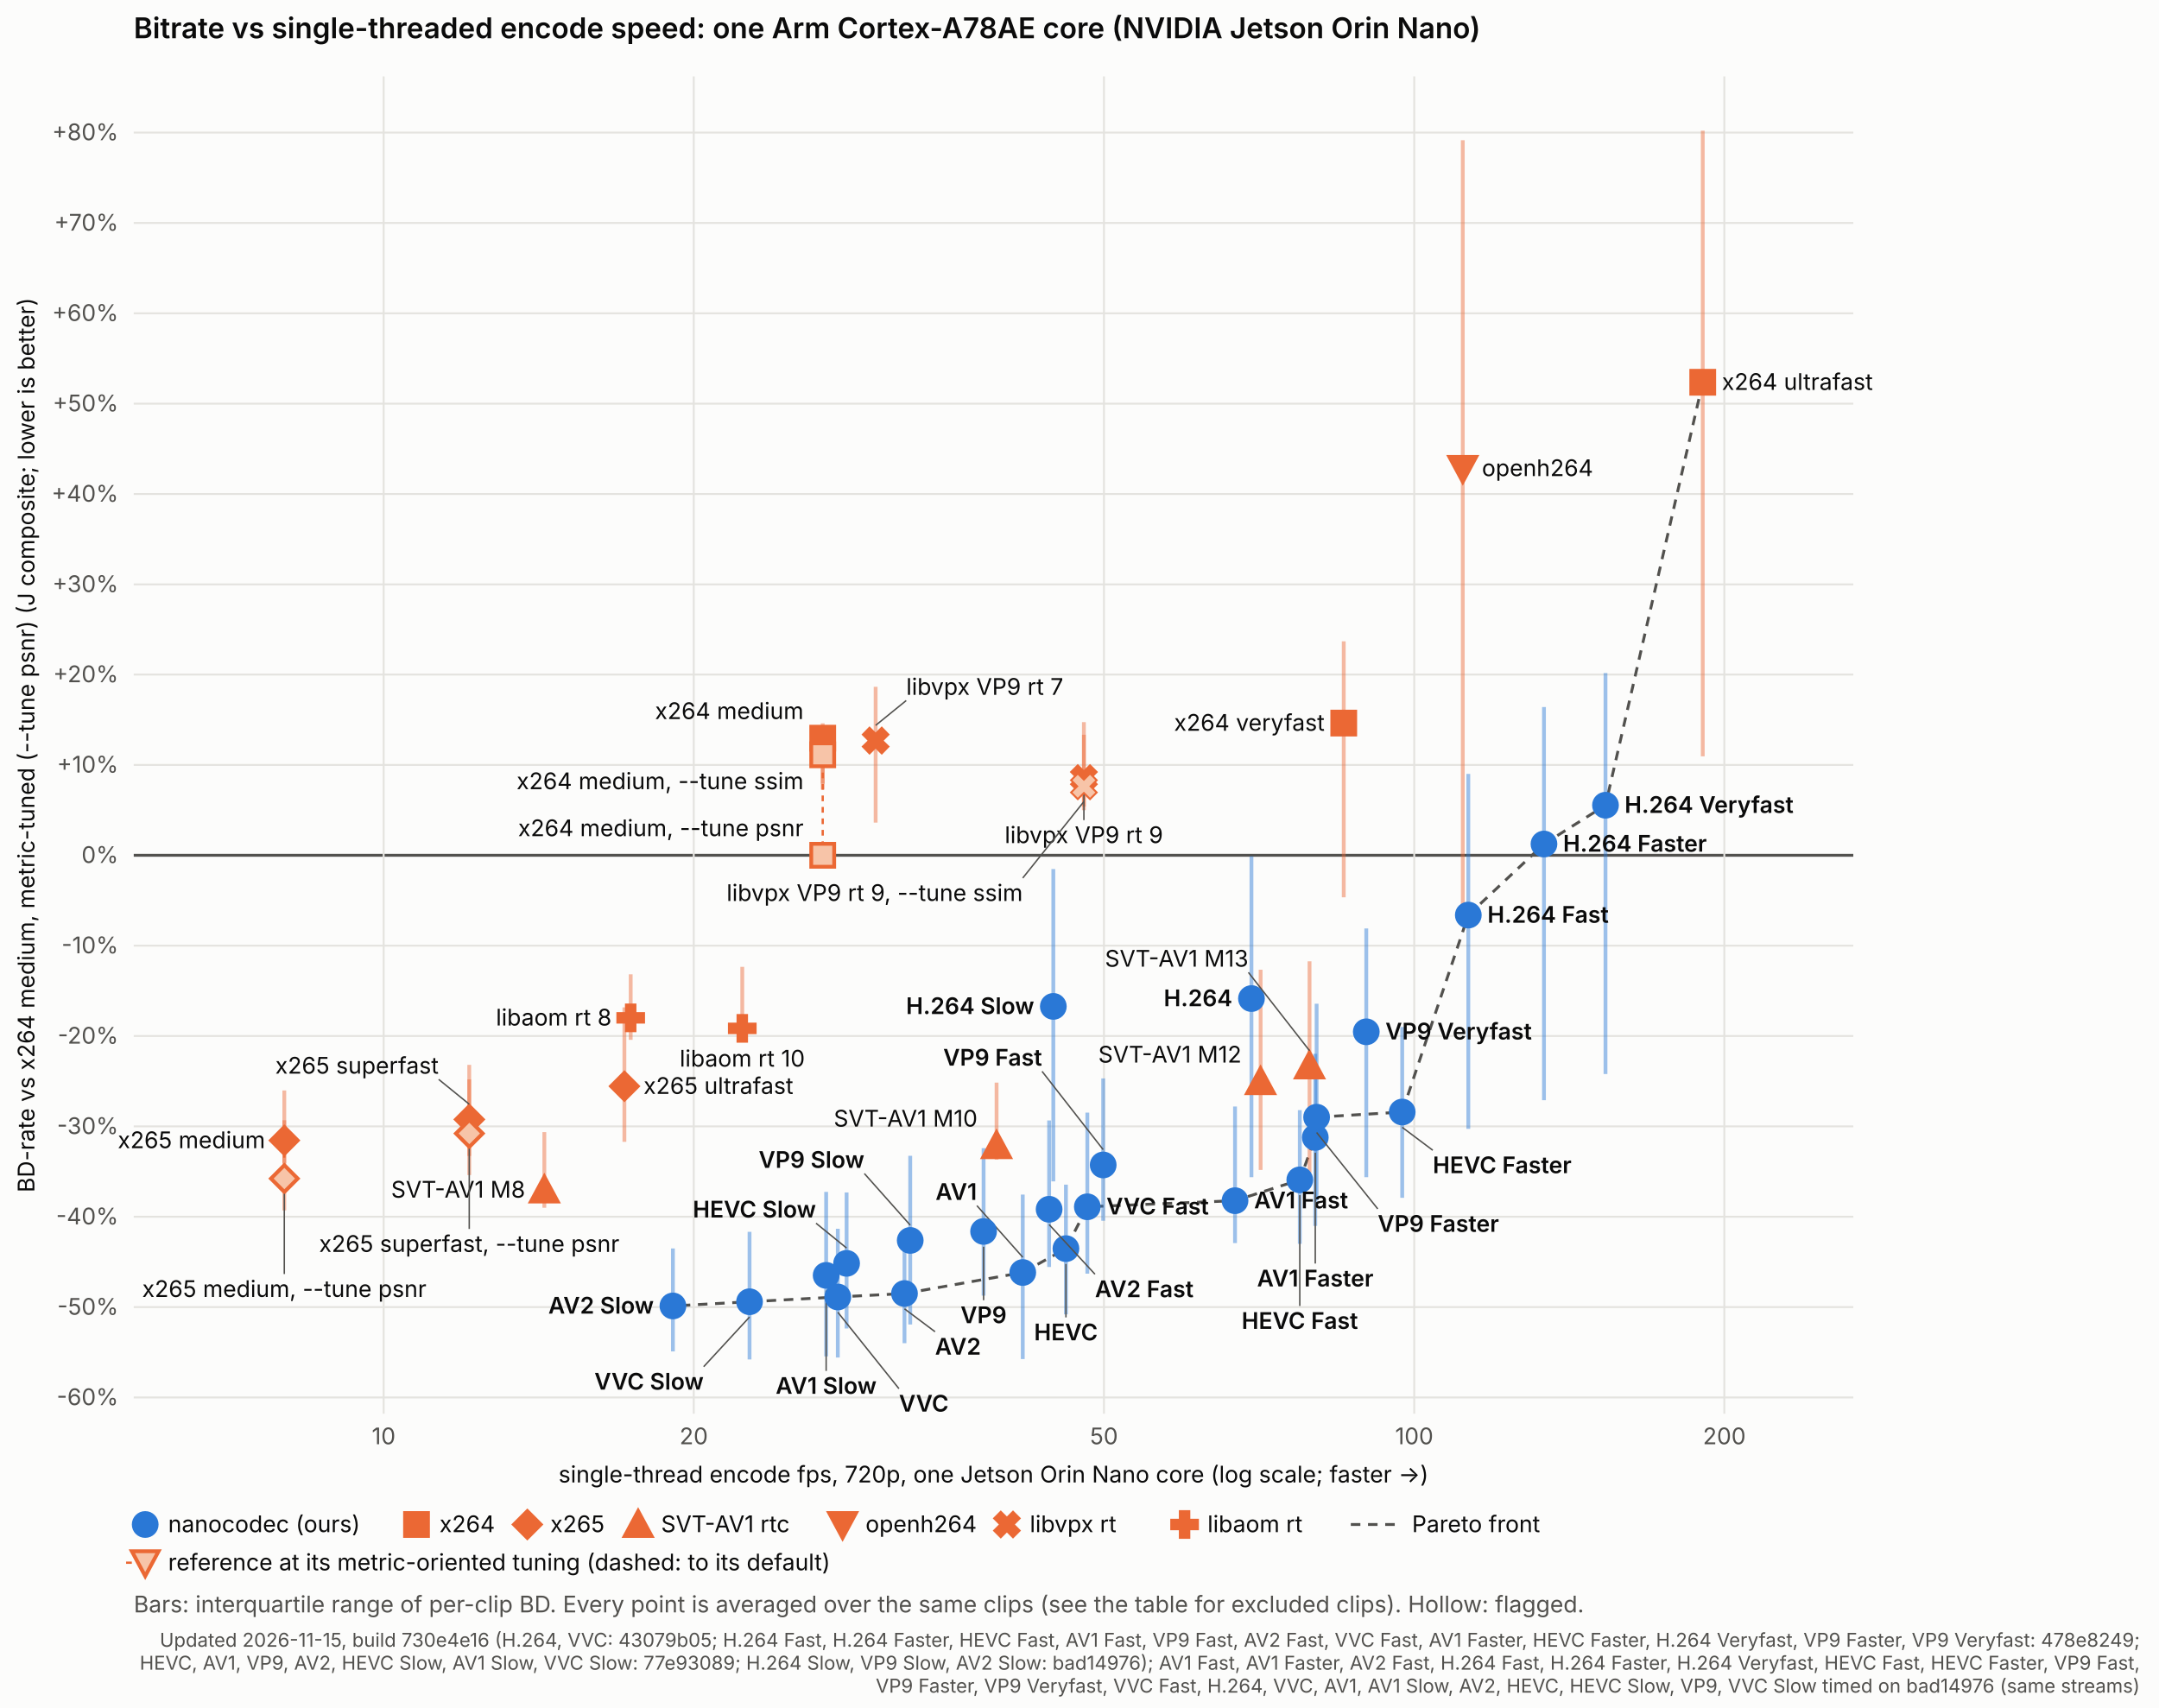
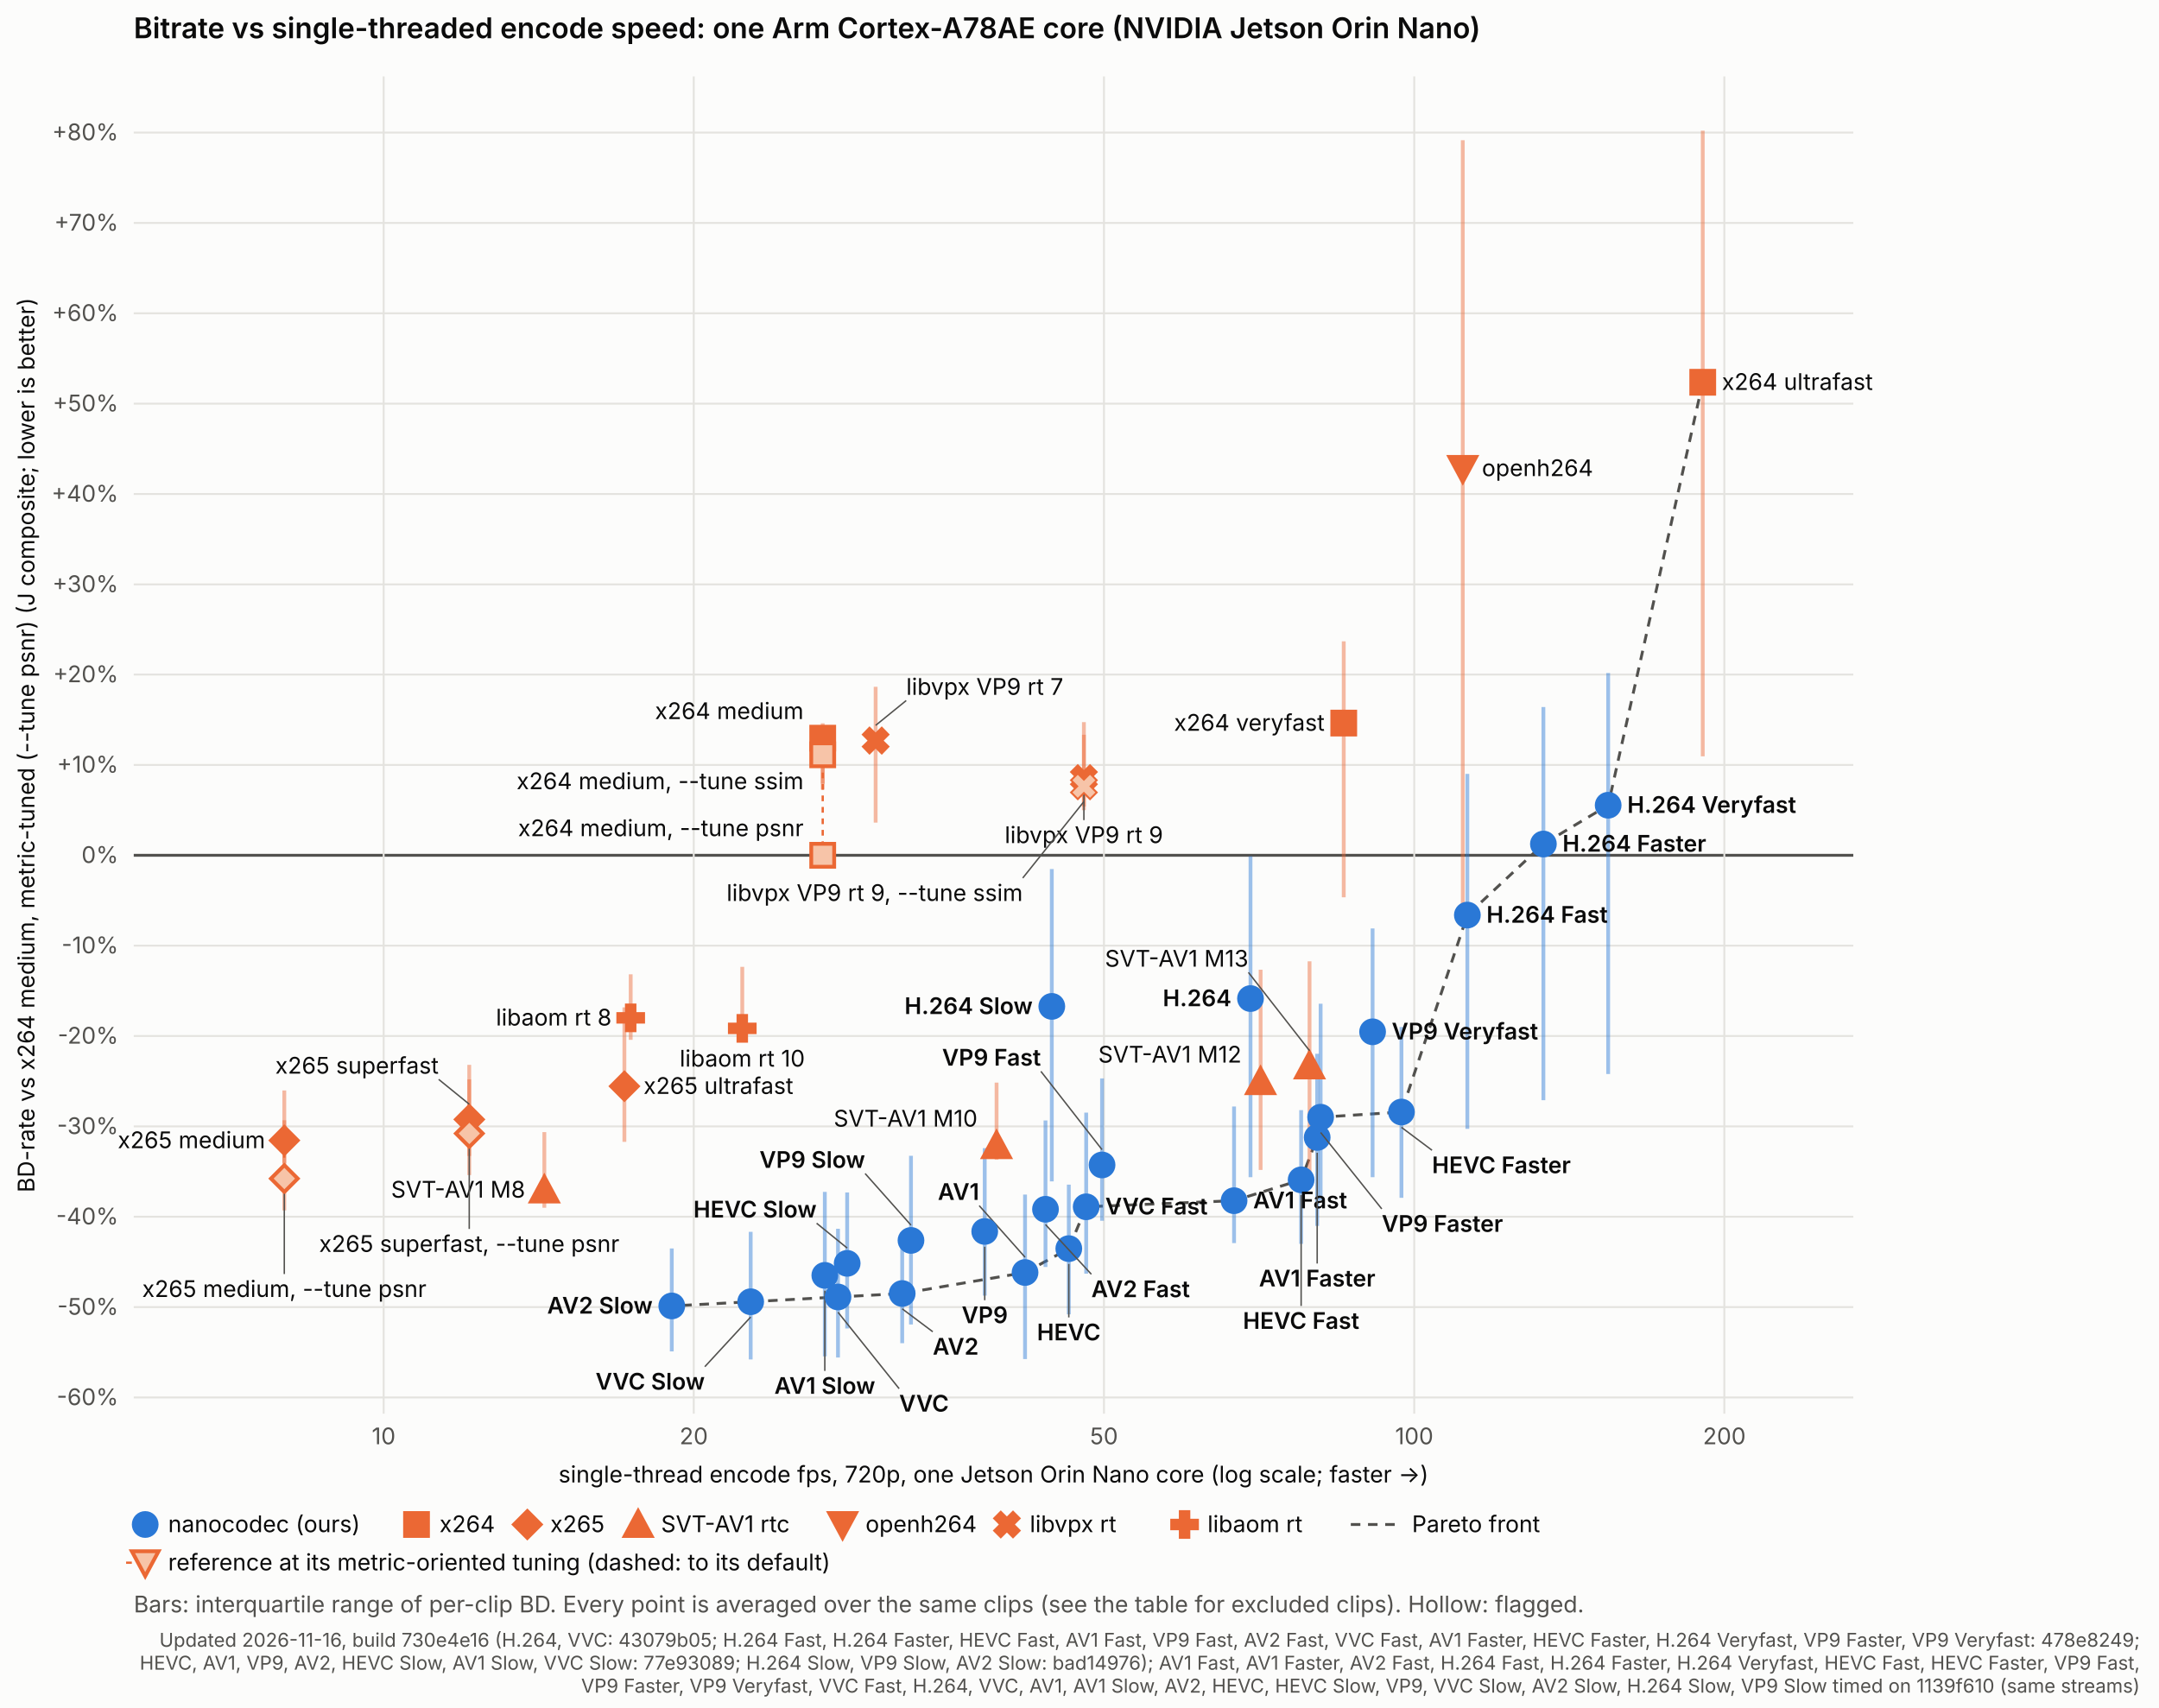
<svg xmlns="http://www.w3.org/2000/svg" viewBox="0 0 1130 894" width="1130" height="894" font-family="system-ui, -apple-system, Segoe UI, sans-serif" font-size="12">
  <rect width="1130" height="894" fill="#fcfcfb" />
  <text x="70" y="20" font-size="15" font-weight="600" fill="#0b0b0b">Bitrate vs single-threaded encode speed: one Arm Cortex-A78AE core (NVIDIA Jetson Orin Nano)</text>
  <text x="70" y="35" fill="#52514e" />
  <line x1="70" x2="970" y1="731.5" y2="731.5" stroke="#e4e3df" stroke-width="1" />
  <text x="62" y="735.5" text-anchor="end" fill="#52514e">-60%</text>
  <line x1="70" x2="970" y1="684.2" y2="684.2" stroke="#e4e3df" stroke-width="1" />
  <text x="62" y="688.2" text-anchor="end" fill="#52514e">-50%</text>
  <line x1="70" x2="970" y1="636.9" y2="636.9" stroke="#e4e3df" stroke-width="1" />
  <text x="62" y="640.9" text-anchor="end" fill="#52514e">-40%</text>
  <line x1="70" x2="970" y1="589.6" y2="589.6" stroke="#e4e3df" stroke-width="1" />
  <text x="62" y="593.6" text-anchor="end" fill="#52514e">-30%</text>
  <line x1="70" x2="970" y1="542.3" y2="542.3" stroke="#e4e3df" stroke-width="1" />
  <text x="62" y="546.3" text-anchor="end" fill="#52514e">-20%</text>
  <line x1="70" x2="970" y1="495.0" y2="495.0" stroke="#e4e3df" stroke-width="1" />
  <text x="62" y="499.0" text-anchor="end" fill="#52514e">-10%</text>
  <line x1="70" x2="970" y1="447.7" y2="447.7" stroke="#52514e" stroke-width="1.5" />
  <text x="62" y="451.7" text-anchor="end" fill="#52514e">0%</text>
  <line x1="70" x2="970" y1="400.4" y2="400.4" stroke="#e4e3df" stroke-width="1" />
  <text x="62" y="404.4" text-anchor="end" fill="#52514e">+10%</text>
  <line x1="70" x2="970" y1="353.1" y2="353.1" stroke="#e4e3df" stroke-width="1" />
  <text x="62" y="357.1" text-anchor="end" fill="#52514e">+20%</text>
  <line x1="70" x2="970" y1="305.9" y2="305.9" stroke="#e4e3df" stroke-width="1" />
  <text x="62" y="309.9" text-anchor="end" fill="#52514e">+30%</text>
  <line x1="70" x2="970" y1="258.6" y2="258.6" stroke="#e4e3df" stroke-width="1" />
  <text x="62" y="262.6" text-anchor="end" fill="#52514e">+40%</text>
  <line x1="70" x2="970" y1="211.3" y2="211.3" stroke="#e4e3df" stroke-width="1" />
  <text x="62" y="215.3" text-anchor="end" fill="#52514e">+50%</text>
  <line x1="70" x2="970" y1="164.0" y2="164.0" stroke="#e4e3df" stroke-width="1" />
  <text x="62" y="168.0" text-anchor="end" fill="#52514e">+60%</text>
  <line x1="70" x2="970" y1="116.7" y2="116.7" stroke="#e4e3df" stroke-width="1" />
  <text x="62" y="120.7" text-anchor="end" fill="#52514e">+70%</text>
  <line x1="70" x2="970" y1="69.4" y2="69.4" stroke="#e4e3df" stroke-width="1" />
  <text x="62" y="73.4" text-anchor="end" fill="#52514e">+80%</text>
  <line x1="200.8" x2="200.8" y1="40" y2="740" stroke="#e4e3df" />
  <text x="200.8" y="756" text-anchor="middle" fill="#52514e">10</text>
  <line x1="363.1" x2="363.1" y1="40" y2="740" stroke="#e4e3df" />
  <text x="363.1" y="756" text-anchor="middle" fill="#52514e">20</text>
  <line x1="577.8" x2="577.8" y1="40" y2="740" stroke="#e4e3df" />
  <text x="577.8" y="756" text-anchor="middle" fill="#52514e">50</text>
  <line x1="740.2" x2="740.2" y1="40" y2="740" stroke="#e4e3df" />
  <text x="740.2" y="756" text-anchor="middle" fill="#52514e">100</text>
  <line x1="902.5" x2="902.5" y1="40" y2="740" stroke="#e4e3df" />
  <text x="902.5" y="756" text-anchor="middle" fill="#52514e">200</text>
  <text x="520.0" y="776" text-anchor="middle" fill="#0b0b0b">single-thread encode fps, 720p, one Jetson Orin Nano core (log scale; faster →)</text>
  <text transform="translate(18,390.0) rotate(-90)" text-anchor="middle" fill="#0b0b0b">BD-rate vs x264 medium, metric-tuned (--tune psnr) (J composite; lower is better)</text>
-   <polyline points="891.2,200.1 840.3,421.5 808.1,441.8 768.5,479.0 733.9,582.1 689.1,584.8 688.4,595.4 680.3,617.6 646.4,628.5 569.1,631.7 557.9,653.6 535.3,666.1 473.4,677.1 438.5,678.9 392.3,681.4 352.2,683.6" fill="none" stroke="#52514e" stroke-width="1.5" stroke-dasharray="5 4" />
+   <polyline points="891.2,200.1 841.7,421.5 807.8,441.8 768.0,479.0 733.5,582.1 691.2,584.8 689.4,595.4 681.0,617.6 645.9,628.5 568.5,631.7 559.4,653.6 536.5,666.1 472.2,677.1 438.6,678.9 392.9,681.4 351.6,683.6" fill="none" stroke="#52514e" stroke-width="1.5" stroke-dasharray="5 4" />
  <line x1="430.6" y1="386.4" x2="430.6" y2="447.7" stroke="#eb6834" stroke-width="1.2" stroke-dasharray="3 3" />
  <line x1="430.6" y1="386.4" x2="430.6" y2="395.1" stroke="#eb6834" stroke-width="1.2" stroke-dasharray="3 3" />
  <line x1="245.6" y1="586.0" x2="245.6" y2="593.3" stroke="#eb6834" stroke-width="1.2" stroke-dasharray="3 3" />
  <line x1="148.8" y1="597.0" x2="148.8" y2="616.9" stroke="#eb6834" stroke-width="1.2" stroke-dasharray="3 3" />
  <line x1="567.3" y1="407.3" x2="567.3" y2="411.6" stroke="#eb6834" stroke-width="1.2" stroke-dasharray="3 3" />
  <line x1="430.6" x2="430.6" y1="447.7" y2="447.7" stroke="#eb6834" stroke-opacity="0.45" stroke-width="2" />
  <line x1="430.6" x2="430.6" y1="410.2" y2="388.9" stroke="#eb6834" stroke-opacity="0.45" stroke-width="2" />
-   <line x1="551.3" x2="551.3" y1="618.4" y2="454.9" stroke="#2a78d6" stroke-opacity="0.45" stroke-width="2" />
-   <line x1="655.0" x2="655.0" y1="616.2" y2="448.2" stroke="#2a78d6" stroke-opacity="0.45" stroke-width="2" />
-   <line x1="768.5" x2="768.5" y1="590.9" y2="405.1" stroke="#2a78d6" stroke-opacity="0.45" stroke-width="2" />
-   <line x1="808.1" x2="808.1" y1="575.9" y2="370.1" stroke="#2a78d6" stroke-opacity="0.45" stroke-width="2" />
-   <line x1="840.3" x2="840.3" y1="562.2" y2="352.3" stroke="#2a78d6" stroke-opacity="0.45" stroke-width="2" />
-   <line x1="443.1" x2="443.1" y1="695.4" y2="624.2" stroke="#2a78d6" stroke-opacity="0.45" stroke-width="2" />
-   <line x1="557.9" x2="557.9" y1="688.0" y2="620.1" stroke="#2a78d6" stroke-opacity="0.45" stroke-width="2" />
-   <line x1="680.3" x2="680.3" y1="651.1" y2="581.1" stroke="#2a78d6" stroke-opacity="0.45" stroke-width="2" />
-   <line x1="733.9" x2="733.9" y1="627.0" y2="537.6" stroke="#2a78d6" stroke-opacity="0.45" stroke-width="2" />
-   <line x1="432.4" x2="432.4" y1="710.0" y2="623.9" stroke="#2a78d6" stroke-opacity="0.45" stroke-width="2" />
-   <line x1="535.3" x2="535.3" y1="711.4" y2="625.3" stroke="#2a78d6" stroke-opacity="0.45" stroke-width="2" />
-   <line x1="646.4" x2="646.4" y1="650.7" y2="579.2" stroke="#2a78d6" stroke-opacity="0.45" stroke-width="2" />
-   <line x1="688.4" x2="688.4" y1="641.7" y2="551.6" stroke="#2a78d6" stroke-opacity="0.45" stroke-width="2" />
-   <line x1="476.4" x2="476.4" y1="693.3" y2="605.0" stroke="#2a78d6" stroke-opacity="0.45" stroke-width="2" />
-   <line x1="514.8" x2="514.8" y1="678.2" y2="601.0" stroke="#2a78d6" stroke-opacity="0.45" stroke-width="2" />
-   <line x1="577.4" x2="577.4" y1="639.0" y2="564.5" stroke="#2a78d6" stroke-opacity="0.45" stroke-width="2" />
-   <line x1="689.1" x2="689.1" y1="628.3" y2="525.4" stroke="#2a78d6" stroke-opacity="0.45" stroke-width="2" />
-   <line x1="715.1" x2="715.1" y1="616.2" y2="486.0" stroke="#2a78d6" stroke-opacity="0.45" stroke-width="2" />
-   <line x1="352.2" x2="352.2" y1="707.4" y2="653.5" stroke="#2a78d6" stroke-opacity="0.45" stroke-width="2" />
-   <line x1="473.4" x2="473.4" y1="703.1" y2="645.1" stroke="#2a78d6" stroke-opacity="0.45" stroke-width="2" />
-   <line x1="549.1" x2="549.1" y1="663.2" y2="586.5" stroke="#2a78d6" stroke-opacity="0.45" stroke-width="2" />
-   <line x1="392.3" x2="392.3" y1="711.6" y2="644.8" stroke="#2a78d6" stroke-opacity="0.45" stroke-width="2" />
-   <line x1="438.5" x2="438.5" y1="710.6" y2="643.2" stroke="#2a78d6" stroke-opacity="0.45" stroke-width="2" />
-   <line x1="569.1" x2="569.1" y1="666.7" y2="582.4" stroke="#2a78d6" stroke-opacity="0.45" stroke-width="2" />
+   <line x1="550.5" x2="550.5" y1="618.4" y2="454.9" stroke="#2a78d6" stroke-opacity="0.45" stroke-width="2" />
+   <line x1="654.5" x2="654.5" y1="616.2" y2="448.2" stroke="#2a78d6" stroke-opacity="0.45" stroke-width="2" />
+   <line x1="768.0" x2="768.0" y1="590.9" y2="405.1" stroke="#2a78d6" stroke-opacity="0.45" stroke-width="2" />
+   <line x1="807.8" x2="807.8" y1="575.9" y2="370.1" stroke="#2a78d6" stroke-opacity="0.45" stroke-width="2" />
+   <line x1="841.7" x2="841.7" y1="562.2" y2="352.3" stroke="#2a78d6" stroke-opacity="0.45" stroke-width="2" />
+   <line x1="443.4" x2="443.4" y1="695.4" y2="624.2" stroke="#2a78d6" stroke-opacity="0.45" stroke-width="2" />
+   <line x1="559.4" x2="559.4" y1="688.0" y2="620.1" stroke="#2a78d6" stroke-opacity="0.45" stroke-width="2" />
+   <line x1="681.0" x2="681.0" y1="651.1" y2="581.1" stroke="#2a78d6" stroke-opacity="0.45" stroke-width="2" />
+   <line x1="733.5" x2="733.5" y1="627.0" y2="537.6" stroke="#2a78d6" stroke-opacity="0.45" stroke-width="2" />
+   <line x1="431.7" x2="431.7" y1="710.0" y2="623.9" stroke="#2a78d6" stroke-opacity="0.45" stroke-width="2" />
+   <line x1="536.5" x2="536.5" y1="711.4" y2="625.3" stroke="#2a78d6" stroke-opacity="0.45" stroke-width="2" />
+   <line x1="645.9" x2="645.9" y1="650.7" y2="579.2" stroke="#2a78d6" stroke-opacity="0.45" stroke-width="2" />
+   <line x1="689.4" x2="689.4" y1="641.7" y2="551.6" stroke="#2a78d6" stroke-opacity="0.45" stroke-width="2" />
+   <line x1="476.8" x2="476.8" y1="693.3" y2="605.0" stroke="#2a78d6" stroke-opacity="0.45" stroke-width="2" />
+   <line x1="515.4" x2="515.4" y1="678.2" y2="601.0" stroke="#2a78d6" stroke-opacity="0.45" stroke-width="2" />
+   <line x1="576.8" x2="576.8" y1="639.0" y2="564.5" stroke="#2a78d6" stroke-opacity="0.45" stroke-width="2" />
+   <line x1="691.2" x2="691.2" y1="628.3" y2="525.4" stroke="#2a78d6" stroke-opacity="0.45" stroke-width="2" />
+   <line x1="718.4" x2="718.4" y1="616.2" y2="486.0" stroke="#2a78d6" stroke-opacity="0.45" stroke-width="2" />
+   <line x1="351.6" x2="351.6" y1="707.4" y2="653.5" stroke="#2a78d6" stroke-opacity="0.45" stroke-width="2" />
+   <line x1="472.2" x2="472.2" y1="703.1" y2="645.1" stroke="#2a78d6" stroke-opacity="0.45" stroke-width="2" />
+   <line x1="547.2" x2="547.2" y1="663.2" y2="586.5" stroke="#2a78d6" stroke-opacity="0.45" stroke-width="2" />
+   <line x1="392.9" x2="392.9" y1="711.6" y2="644.8" stroke="#2a78d6" stroke-opacity="0.45" stroke-width="2" />
+   <line x1="438.6" x2="438.6" y1="710.6" y2="643.2" stroke="#2a78d6" stroke-opacity="0.45" stroke-width="2" />
+   <line x1="568.5" x2="568.5" y1="666.7" y2="582.4" stroke="#2a78d6" stroke-opacity="0.45" stroke-width="2" />
  <line x1="765.6" x2="765.6" y1="481.4" y2="73.4" stroke="#eb6834" stroke-opacity="0.45" stroke-width="2" />
  <line x1="891.2" x2="891.2" y1="395.9" y2="68.4" stroke="#eb6834" stroke-opacity="0.45" stroke-width="2" />
  <line x1="703.3" x2="703.3" y1="469.7" y2="335.7" stroke="#eb6834" stroke-opacity="0.45" stroke-width="2" />
  <line x1="326.8" x2="326.8" y1="597.7" y2="527.3" stroke="#eb6834" stroke-opacity="0.45" stroke-width="2" />
  <line x1="245.6" x2="245.6" y1="605.1" y2="557.4" stroke="#eb6834" stroke-opacity="0.45" stroke-width="2" />
  <line x1="148.8" x2="148.8" y1="608.8" y2="570.8" stroke="#eb6834" stroke-opacity="0.45" stroke-width="2" />
  <line x1="284.9" x2="284.9" y1="632.2" y2="592.6" stroke="#eb6834" stroke-opacity="0.45" stroke-width="2" />
  <line x1="521.6" x2="521.6" y1="607.0" y2="566.7" stroke="#eb6834" stroke-opacity="0.45" stroke-width="2" />
  <line x1="659.8" x2="659.8" y1="612.4" y2="507.6" stroke="#eb6834" stroke-opacity="0.45" stroke-width="2" />
  <line x1="685.4" x2="685.4" y1="613.8" y2="503.2" stroke="#eb6834" stroke-opacity="0.45" stroke-width="2" />
  <line x1="458.3" x2="458.3" y1="430.6" y2="359.5" stroke="#eb6834" stroke-opacity="0.45" stroke-width="2" />
  <line x1="567.3" x2="567.3" y1="422.2" y2="378.0" stroke="#eb6834" stroke-opacity="0.45" stroke-width="2" />
  <line x1="330.1" x2="330.1" y1="544.3" y2="510.0" stroke="#eb6834" stroke-opacity="0.45" stroke-width="2" />
  <line x1="388.5" x2="388.5" y1="535.8" y2="506.1" stroke="#eb6834" stroke-opacity="0.45" stroke-width="2" />
  <line x1="430.6" x2="430.6" y1="413.3" y2="378.6" stroke="#eb6834" stroke-opacity="0.45" stroke-width="2" />
  <line x1="245.6" x2="245.6" y1="615.1" y2="565.0" stroke="#eb6834" stroke-opacity="0.45" stroke-width="2" />
  <line x1="148.8" x2="148.8" y1="633.6" y2="586.4" stroke="#eb6834" stroke-opacity="0.45" stroke-width="2" />
  <line x1="567.3" x2="567.3" y1="424.1" y2="384.6" stroke="#eb6834" stroke-opacity="0.45" stroke-width="2" />
  <g>
    <rect x="424.6" y="441.7" width="12" height="12" fill="#f7c4a8" stroke="#eb6834" stroke-width="2" />
  </g>
  <text x="420.6" y="437.7" text-anchor="end" fill="#0b0b0b">x264 medium, --tune psnr</text>
  <g>
    <rect x="424.6" y="380.4" width="12" height="12" fill="#eb6834" stroke="#eb6834" stroke-width="2" />
  </g>
  <text x="420.6" y="376.4" text-anchor="end" fill="#0b0b0b">x264 medium</text>
  <g>
-     <circle cx="551.3" cy="526.8" r="6" fill="#2a78d6" stroke="#2a78d6" stroke-width="2" />
-   </g>
-   <text x="541.3" y="530.8" text-anchor="end" fill="#0b0b0b" font-weight="600">H.264 Slow</text>
-   <g>
-     <circle cx="655.0" cy="522.7" r="6" fill="#2a78d6" stroke="#2a78d6" stroke-width="2" />
-   </g>
-   <text x="645.0" y="526.7" text-anchor="end" fill="#0b0b0b" font-weight="600">H.264</text>
-   <g>
-     <circle cx="768.5" cy="479.0" r="6" fill="#2a78d6" stroke="#2a78d6" stroke-width="2" />
-   </g>
-   <text x="778.5" y="483.0" text-anchor="start" fill="#0b0b0b" font-weight="600">H.264 Fast</text>
-   <g>
-     <circle cx="808.1" cy="441.8" r="6" fill="#2a78d6" stroke="#2a78d6" stroke-width="2" />
-   </g>
-   <text x="818.1" y="445.8" text-anchor="start" fill="#0b0b0b" font-weight="600">H.264 Faster</text>
-   <g>
-     <circle cx="840.3" cy="421.5" r="6" fill="#2a78d6" stroke="#2a78d6" stroke-width="2" />
-   </g>
-   <text x="850.3" y="425.5" text-anchor="start" fill="#0b0b0b" font-weight="600">H.264 Veryfast</text>
-   <g>
-     <circle cx="443.1" cy="661.3" r="6" fill="#2a78d6" stroke="#2a78d6" stroke-width="2" />
-   </g>
-   <line x1="443.1" y1="653.3" x2="427.1" y2="640.3" stroke="#52514e" stroke-width="0.75" />
-   <text x="427.1" y="637.3" text-anchor="end" fill="#0b0b0b" font-weight="600">HEVC Slow</text>
-   <g>
-     <circle cx="557.9" cy="653.6" r="6" fill="#2a78d6" stroke="#2a78d6" stroke-width="2" />
-   </g>
-   <line x1="557.9" y1="661.6" x2="557.9" y2="689.6" stroke="#52514e" stroke-width="0.75" />
-   <text x="557.9" y="701.6" text-anchor="middle" fill="#0b0b0b" font-weight="600">HEVC</text>
-   <g>
-     <circle cx="680.3" cy="617.6" r="6" fill="#2a78d6" stroke="#2a78d6" stroke-width="2" />
-   </g>
-   <line x1="680.3" y1="625.6" x2="680.3" y2="683.6" stroke="#52514e" stroke-width="0.75" />
-   <text x="680.3" y="695.6" text-anchor="middle" fill="#0b0b0b" font-weight="600">HEVC Fast</text>
-   <g>
-     <circle cx="733.9" cy="582.1" r="6" fill="#2a78d6" stroke="#2a78d6" stroke-width="2" />
-   </g>
-   <line x1="733.9" y1="590.1" x2="749.9" y2="602.1" stroke="#52514e" stroke-width="0.75" />
-   <text x="749.9" y="614.1" text-anchor="start" fill="#0b0b0b" font-weight="600">HEVC Faster</text>
-   <g>
-     <circle cx="432.4" cy="667.6" r="6" fill="#2a78d6" stroke="#2a78d6" stroke-width="2" />
-   </g>
-   <line x1="432.4" y1="675.6" x2="432.4" y2="717.6" stroke="#52514e" stroke-width="0.75" />
-   <text x="432.4" y="729.6" text-anchor="middle" fill="#0b0b0b" font-weight="600">AV1 Slow</text>
-   <g>
-     <circle cx="535.3" cy="666.1" r="6" fill="#2a78d6" stroke="#2a78d6" stroke-width="2" />
-   </g>
-   <line x1="535.3" y1="658.1" x2="511.3" y2="631.1" stroke="#52514e" stroke-width="0.75" />
-   <text x="511.3" y="628.1" text-anchor="end" fill="#0b0b0b" font-weight="600">AV1</text>
-   <g>
-     <circle cx="646.4" cy="628.5" r="6" fill="#2a78d6" stroke="#2a78d6" stroke-width="2" />
-   </g>
-   <text x="656.4" y="632.5" text-anchor="start" fill="#0b0b0b" font-weight="600">AV1 Fast</text>
-   <g>
-     <circle cx="688.4" cy="595.4" r="6" fill="#2a78d6" stroke="#2a78d6" stroke-width="2" />
-   </g>
-   <line x1="688.4" y1="603.4" x2="688.4" y2="661.4" stroke="#52514e" stroke-width="0.75" />
-   <text x="688.4" y="673.4" text-anchor="middle" fill="#0b0b0b" font-weight="600">AV1 Faster</text>
-   <g>
-     <circle cx="476.4" cy="649.3" r="6" fill="#2a78d6" stroke="#2a78d6" stroke-width="2" />
-   </g>
-   <line x1="476.4" y1="641.3" x2="452.4" y2="614.3" stroke="#52514e" stroke-width="0.75" />
-   <text x="452.4" y="611.3" text-anchor="end" fill="#0b0b0b" font-weight="600">VP9 Slow</text>
-   <g>
-     <circle cx="514.8" cy="644.6" r="6" fill="#2a78d6" stroke="#2a78d6" stroke-width="2" />
-   </g>
-   <line x1="514.8" y1="652.6" x2="514.8" y2="680.6" stroke="#52514e" stroke-width="0.75" />
-   <text x="514.8" y="692.6" text-anchor="middle" fill="#0b0b0b" font-weight="600">VP9</text>
-   <g>
-     <circle cx="577.4" cy="609.8" r="6" fill="#2a78d6" stroke="#2a78d6" stroke-width="2" />
-   </g>
-   <line x1="577.4" y1="601.8" x2="545.4" y2="560.8" stroke="#52514e" stroke-width="0.75" />
-   <text x="545.4" y="557.8" text-anchor="end" fill="#0b0b0b" font-weight="600">VP9 Fast</text>
-   <g>
-     <circle cx="689.1" cy="584.8" r="6" fill="#2a78d6" stroke="#2a78d6" stroke-width="2" />
-   </g>
-   <line x1="689.1" y1="592.8" x2="721.1" y2="632.8" stroke="#52514e" stroke-width="0.75" />
-   <text x="721.1" y="644.8" text-anchor="start" fill="#0b0b0b" font-weight="600">VP9 Faster</text>
-   <g>
-     <circle cx="715.1" cy="540.1" r="6" fill="#2a78d6" stroke="#2a78d6" stroke-width="2" />
-   </g>
-   <text x="725.1" y="544.1" text-anchor="start" fill="#0b0b0b" font-weight="600">VP9 Veryfast</text>
-   <g>
-     <circle cx="352.2" cy="683.6" r="6" fill="#2a78d6" stroke="#2a78d6" stroke-width="2" />
-   </g>
-   <text x="342.2" y="687.6" text-anchor="end" fill="#0b0b0b" font-weight="600">AV2 Slow</text>
-   <g>
-     <circle cx="473.4" cy="677.1" r="6" fill="#2a78d6" stroke="#2a78d6" stroke-width="2" />
-   </g>
-   <line x1="473.4" y1="685.1" x2="489.4" y2="697.1" stroke="#52514e" stroke-width="0.75" />
-   <text x="489.4" y="709.1" text-anchor="start" fill="#0b0b0b" font-weight="600">AV2</text>
-   <g>
-     <circle cx="549.1" cy="633.0" r="6" fill="#2a78d6" stroke="#2a78d6" stroke-width="2" />
-   </g>
-   <line x1="549.1" y1="641.0" x2="573.1" y2="667.0" stroke="#52514e" stroke-width="0.75" />
-   <text x="573.1" y="679.0" text-anchor="start" fill="#0b0b0b" font-weight="600">AV2 Fast</text>
-   <g>
-     <circle cx="392.3" cy="681.4" r="6" fill="#2a78d6" stroke="#2a78d6" stroke-width="2" />
-   </g>
-   <line x1="392.3" y1="689.4" x2="368.3" y2="715.4" stroke="#52514e" stroke-width="0.75" />
-   <text x="368.3" y="727.4" text-anchor="end" fill="#0b0b0b" font-weight="600">VVC Slow</text>
-   <g>
-     <circle cx="438.5" cy="678.9" r="6" fill="#2a78d6" stroke="#2a78d6" stroke-width="2" />
-   </g>
-   <line x1="438.5" y1="686.9" x2="470.5" y2="726.9" stroke="#52514e" stroke-width="0.75" />
-   <text x="470.5" y="738.9" text-anchor="start" fill="#0b0b0b" font-weight="600">VVC</text>
-   <g>
-     <circle cx="569.1" cy="631.7" r="6" fill="#2a78d6" stroke="#2a78d6" stroke-width="2" />
-   </g>
-   <text x="579.1" y="635.7" text-anchor="start" fill="#0b0b0b" font-weight="600">VVC Fast</text>
+     <circle cx="550.5" cy="526.8" r="6" fill="#2a78d6" stroke="#2a78d6" stroke-width="2" />
+   </g>
+   <text x="540.5" y="530.8" text-anchor="end" fill="#0b0b0b" font-weight="600">H.264 Slow</text>
+   <g>
+     <circle cx="654.5" cy="522.7" r="6" fill="#2a78d6" stroke="#2a78d6" stroke-width="2" />
+   </g>
+   <text x="644.5" y="526.7" text-anchor="end" fill="#0b0b0b" font-weight="600">H.264</text>
+   <g>
+     <circle cx="768.0" cy="479.0" r="6" fill="#2a78d6" stroke="#2a78d6" stroke-width="2" />
+   </g>
+   <text x="778.0" y="483.0" text-anchor="start" fill="#0b0b0b" font-weight="600">H.264 Fast</text>
+   <g>
+     <circle cx="807.8" cy="441.8" r="6" fill="#2a78d6" stroke="#2a78d6" stroke-width="2" />
+   </g>
+   <text x="817.8" y="445.8" text-anchor="start" fill="#0b0b0b" font-weight="600">H.264 Faster</text>
+   <g>
+     <circle cx="841.7" cy="421.5" r="6" fill="#2a78d6" stroke="#2a78d6" stroke-width="2" />
+   </g>
+   <text x="851.7" y="425.5" text-anchor="start" fill="#0b0b0b" font-weight="600">H.264 Veryfast</text>
+   <g>
+     <circle cx="443.4" cy="661.3" r="6" fill="#2a78d6" stroke="#2a78d6" stroke-width="2" />
+   </g>
+   <line x1="443.4" y1="653.3" x2="427.4" y2="640.3" stroke="#52514e" stroke-width="0.75" />
+   <text x="427.4" y="637.3" text-anchor="end" fill="#0b0b0b" font-weight="600">HEVC Slow</text>
+   <g>
+     <circle cx="559.4" cy="653.6" r="6" fill="#2a78d6" stroke="#2a78d6" stroke-width="2" />
+   </g>
+   <line x1="559.4" y1="661.6" x2="559.4" y2="689.6" stroke="#52514e" stroke-width="0.75" />
+   <text x="559.4" y="701.6" text-anchor="middle" fill="#0b0b0b" font-weight="600">HEVC</text>
+   <g>
+     <circle cx="681.0" cy="617.6" r="6" fill="#2a78d6" stroke="#2a78d6" stroke-width="2" />
+   </g>
+   <line x1="681.0" y1="625.6" x2="681.0" y2="683.6" stroke="#52514e" stroke-width="0.75" />
+   <text x="681.0" y="695.6" text-anchor="middle" fill="#0b0b0b" font-weight="600">HEVC Fast</text>
+   <g>
+     <circle cx="733.5" cy="582.1" r="6" fill="#2a78d6" stroke="#2a78d6" stroke-width="2" />
+   </g>
+   <line x1="733.5" y1="590.1" x2="749.5" y2="602.1" stroke="#52514e" stroke-width="0.75" />
+   <text x="749.5" y="614.1" text-anchor="start" fill="#0b0b0b" font-weight="600">HEVC Faster</text>
+   <g>
+     <circle cx="431.7" cy="667.6" r="6" fill="#2a78d6" stroke="#2a78d6" stroke-width="2" />
+   </g>
+   <line x1="431.7" y1="675.6" x2="431.7" y2="717.6" stroke="#52514e" stroke-width="0.75" />
+   <text x="431.7" y="729.6" text-anchor="middle" fill="#0b0b0b" font-weight="600">AV1 Slow</text>
+   <g>
+     <circle cx="536.5" cy="666.1" r="6" fill="#2a78d6" stroke="#2a78d6" stroke-width="2" />
+   </g>
+   <line x1="536.5" y1="658.1" x2="512.5" y2="631.1" stroke="#52514e" stroke-width="0.75" />
+   <text x="512.5" y="628.1" text-anchor="end" fill="#0b0b0b" font-weight="600">AV1</text>
+   <g>
+     <circle cx="645.9" cy="628.5" r="6" fill="#2a78d6" stroke="#2a78d6" stroke-width="2" />
+   </g>
+   <text x="655.9" y="632.5" text-anchor="start" fill="#0b0b0b" font-weight="600">AV1 Fast</text>
+   <g>
+     <circle cx="689.4" cy="595.4" r="6" fill="#2a78d6" stroke="#2a78d6" stroke-width="2" />
+   </g>
+   <line x1="689.4" y1="603.4" x2="689.4" y2="661.4" stroke="#52514e" stroke-width="0.75" />
+   <text x="689.4" y="673.4" text-anchor="middle" fill="#0b0b0b" font-weight="600">AV1 Faster</text>
+   <g>
+     <circle cx="476.8" cy="649.3" r="6" fill="#2a78d6" stroke="#2a78d6" stroke-width="2" />
+   </g>
+   <line x1="476.8" y1="641.3" x2="452.8" y2="614.3" stroke="#52514e" stroke-width="0.75" />
+   <text x="452.8" y="611.3" text-anchor="end" fill="#0b0b0b" font-weight="600">VP9 Slow</text>
+   <g>
+     <circle cx="515.4" cy="644.6" r="6" fill="#2a78d6" stroke="#2a78d6" stroke-width="2" />
+   </g>
+   <line x1="515.4" y1="652.6" x2="515.4" y2="680.6" stroke="#52514e" stroke-width="0.75" />
+   <text x="515.4" y="692.6" text-anchor="middle" fill="#0b0b0b" font-weight="600">VP9</text>
+   <g>
+     <circle cx="576.8" cy="609.8" r="6" fill="#2a78d6" stroke="#2a78d6" stroke-width="2" />
+   </g>
+   <line x1="576.8" y1="601.8" x2="544.8" y2="560.8" stroke="#52514e" stroke-width="0.75" />
+   <text x="544.8" y="557.8" text-anchor="end" fill="#0b0b0b" font-weight="600">VP9 Fast</text>
+   <g>
+     <circle cx="691.2" cy="584.8" r="6" fill="#2a78d6" stroke="#2a78d6" stroke-width="2" />
+   </g>
+   <line x1="691.2" y1="592.8" x2="723.2" y2="632.8" stroke="#52514e" stroke-width="0.75" />
+   <text x="723.2" y="644.8" text-anchor="start" fill="#0b0b0b" font-weight="600">VP9 Faster</text>
+   <g>
+     <circle cx="718.4" cy="540.1" r="6" fill="#2a78d6" stroke="#2a78d6" stroke-width="2" />
+   </g>
+   <text x="728.4" y="544.1" text-anchor="start" fill="#0b0b0b" font-weight="600">VP9 Veryfast</text>
+   <g>
+     <circle cx="351.6" cy="683.6" r="6" fill="#2a78d6" stroke="#2a78d6" stroke-width="2" />
+   </g>
+   <text x="341.6" y="687.6" text-anchor="end" fill="#0b0b0b" font-weight="600">AV2 Slow</text>
+   <g>
+     <circle cx="472.2" cy="677.1" r="6" fill="#2a78d6" stroke="#2a78d6" stroke-width="2" />
+   </g>
+   <line x1="472.2" y1="685.1" x2="488.2" y2="697.1" stroke="#52514e" stroke-width="0.75" />
+   <text x="488.2" y="709.1" text-anchor="start" fill="#0b0b0b" font-weight="600">AV2</text>
+   <g>
+     <circle cx="547.2" cy="633.0" r="6" fill="#2a78d6" stroke="#2a78d6" stroke-width="2" />
+   </g>
+   <line x1="547.2" y1="641.0" x2="571.2" y2="667.0" stroke="#52514e" stroke-width="0.75" />
+   <text x="571.2" y="679.0" text-anchor="start" fill="#0b0b0b" font-weight="600">AV2 Fast</text>
+   <g>
+     <circle cx="392.9" cy="681.4" r="6" fill="#2a78d6" stroke="#2a78d6" stroke-width="2" />
+   </g>
+   <line x1="392.9" y1="689.4" x2="368.9" y2="715.4" stroke="#52514e" stroke-width="0.75" />
+   <text x="368.9" y="727.4" text-anchor="end" fill="#0b0b0b" font-weight="600">VVC Slow</text>
+   <g>
+     <circle cx="438.6" cy="678.9" r="6" fill="#2a78d6" stroke="#2a78d6" stroke-width="2" />
+   </g>
+   <line x1="438.6" y1="686.9" x2="470.6" y2="726.9" stroke="#52514e" stroke-width="0.75" />
+   <text x="470.6" y="738.9" text-anchor="start" fill="#0b0b0b" font-weight="600">VVC</text>
+   <g>
+     <circle cx="568.5" cy="631.7" r="6" fill="#2a78d6" stroke="#2a78d6" stroke-width="2" />
+   </g>
+   <text x="578.5" y="635.7" text-anchor="start" fill="#0b0b0b" font-weight="600">VVC Fast</text>
  <g>
    <polygon points="765.601,252.166 772.601,239.166 758.601,239.166" fill="#eb6834" stroke="#eb6834" stroke-width="2" />
  </g>
  <text x="775.6" y="249.2" text-anchor="start" fill="#0b0b0b">openh264</text>
  <g>
    <rect x="885.2" y="194.1" width="12" height="12" fill="#eb6834" stroke="#eb6834" stroke-width="2" />
  </g>
  <text x="901.2" y="204.1" text-anchor="start" fill="#0b0b0b">x264 ultrafast</text>
  <g>
    <rect x="697.3" y="372.5" width="12" height="12" fill="#eb6834" stroke="#eb6834" stroke-width="2" />
  </g>
  <text x="693.3" y="382.5" text-anchor="end" fill="#0b0b0b">x264 veryfast</text>
  <g>
    <polygon points="326.811,561.587 333.811,568.587 326.811,575.587 319.811,568.587" fill="#eb6834" stroke="#eb6834" stroke-width="2" />
  </g>
  <text x="336.8" y="572.6" text-anchor="start" fill="#0b0b0b">x265 ultrafast</text>
  <g>
    <polygon points="245.647,578.971 252.647,585.971 245.647,592.971 238.647,585.971" fill="#eb6834" stroke="#eb6834" stroke-width="2" />
  </g>
  <line x1="245.6" y1="578.0" x2="229.6" y2="565.0" stroke="#52514e" stroke-width="0.75" />
  <text x="229.6" y="562.0" text-anchor="end" fill="#0b0b0b">x265 superfast</text>
  <g>
    <polygon points="148.821,589.956 155.821,596.956 148.821,603.956 141.821,596.956" fill="#eb6834" stroke="#eb6834" stroke-width="2" />
  </g>
  <text x="138.8" y="601.0" text-anchor="end" fill="#0b0b0b">x265 medium</text>
  <g>
    <polygon points="284.896,615.936 291.896,628.936 277.896,628.936" fill="#eb6834" stroke="#eb6834" stroke-width="2" />
  </g>
  <text x="274.9" y="626.9" text-anchor="end" fill="#0b0b0b">SVT-AV1 M8</text>
  <g>
    <polygon points="521.574,592.749 528.574,605.749 514.574,605.749" fill="#eb6834" stroke="#eb6834" stroke-width="2" />
  </g>
  <text x="511.6" y="589.7" text-anchor="end" fill="#0b0b0b">SVT-AV1 M10</text>
  <g>
    <polygon points="659.751,559.22 666.751,572.22 652.751,572.22" fill="#eb6834" stroke="#eb6834" stroke-width="2" />
  </g>
  <text x="649.8" y="556.2" text-anchor="end" fill="#0b0b0b">SVT-AV1 M12</text>
  <g>
    <polygon points="685.389,551.009 692.389,564.009 678.389,564.009" fill="#eb6834" stroke="#eb6834" stroke-width="2" />
  </g>
  <line x1="685.4" y1="550.0" x2="653.4" y2="509.0" stroke="#52514e" stroke-width="0.75" />
  <text x="653.4" y="506.0" text-anchor="end" fill="#0b0b0b">SVT-AV1 M13</text>
  <g>
    <polygon points="461.5,380.9 465.0,384.5 461.8,387.7 465.0,390.8 461.5,394.4 458.3,391.2 455.1,394.4 451.6,390.8 454.8,387.7 451.6,384.5 455.1,380.9 458.3,384.1" fill="#eb6834" stroke="#eb6834" stroke-width="1" />
  </g>
  <line x1="458.3" y1="379.7" x2="474.3" y2="366.7" stroke="#52514e" stroke-width="0.75" />
  <text x="474.3" y="363.7" text-anchor="start" fill="#0b0b0b">libvpx VP9 rt 7</text>
  <g>
    <polygon points="570.5,400.6 574.0,404.1 570.8,407.3 574.0,410.5 570.5,414.0 567.3,410.9 564.1,414.0 560.6,410.5 563.8,407.3 560.6,404.1 564.1,400.6 567.3,403.8" fill="#eb6834" stroke="#eb6834" stroke-width="1" />
  </g>
  <line x1="567.3" y1="415.3" x2="567.3" y2="429.3" stroke="#52514e" stroke-width="0.75" />
  <text x="567.3" y="441.3" text-anchor="middle" fill="#0b0b0b">libvpx VP9 rt 9</text>
  <g>
    <polygon points="327.6,525.8 332.6,525.8 332.6,530.3 337.1,530.3 337.1,535.3 332.6,535.3 332.6,539.8 327.6,539.8 327.6,535.3 323.1,535.3 323.1,530.3 327.6,530.3" fill="#eb6834" stroke="#eb6834" stroke-width="1" />
  </g>
  <text x="320.1" y="536.8" text-anchor="end" fill="#0b0b0b">libaom rt 8</text>
  <g>
    <polygon points="386.0,531.3 391.0,531.3 391.0,535.8 395.5,535.8 395.5,540.8 391.0,540.8 391.0,545.3 386.0,545.3 386.0,540.8 381.5,540.8 381.5,535.8 386.0,535.8" fill="#eb6834" stroke="#eb6834" stroke-width="1" />
  </g>
  <text x="388.5" y="558.3" text-anchor="middle" fill="#0b0b0b">libaom rt 10</text>
  <g>
    <rect x="424.6" y="389.1" width="12" height="12" fill="#f7c4a8" stroke="#eb6834" stroke-width="2" />
  </g>
  <text x="420.6" y="413.1" text-anchor="end" fill="#0b0b0b">x264 medium, --tune ssim</text>
  <g>
    <polygon points="245.647,586.32 252.647,593.32 245.647,600.32 238.647,593.32" fill="#f7c4a8" stroke="#eb6834" stroke-width="2" />
  </g>
  <line x1="245.6" y1="601.3" x2="245.6" y2="643.3" stroke="#52514e" stroke-width="0.75" />
  <text x="245.6" y="655.3" text-anchor="middle" fill="#0b0b0b">x265 superfast, --tune psnr</text>
  <g>
    <polygon points="148.821,609.921 155.821,616.921 148.821,623.921 141.821,616.921" fill="#f7c4a8" stroke="#eb6834" stroke-width="2" />
  </g>
  <line x1="148.8" y1="624.9" x2="148.8" y2="666.9" stroke="#52514e" stroke-width="0.75" />
  <text x="148.8" y="678.9" text-anchor="middle" fill="#0b0b0b">x265 medium, --tune psnr</text>
  <g>
    <polygon points="570.5,404.9 574.0,408.4 570.8,411.6 574.0,414.8 570.5,418.3 567.3,415.1 564.1,418.3 560.6,414.8 563.8,411.6 560.6,408.4 564.1,404.9 567.3,408.1" fill="#f7c4a8" stroke="#eb6834" stroke-width="1" />
  </g>
  <line x1="567.3" y1="419.6" x2="535.3" y2="459.6" stroke="#52514e" stroke-width="0.75" />
  <text x="535.3" y="471.6" text-anchor="end" fill="#0b0b0b">libvpx VP9 rt 9, --tune ssim</text>
  <circle cx="76.0" cy="798.0" r="6" fill="#2a78d6" stroke="#2a78d6" stroke-width="2" />
  <text x="88" y="802" fill="#0b0b0b">nanocodec (ours)</text>
  <rect x="212.0" y="792.0" width="12" height="12" fill="#eb6834" stroke="#eb6834" stroke-width="2" />
  <text x="230" y="802" fill="#0b0b0b">x264</text>
  <polygon points="276,791 283,798 276,805 269,798" fill="#eb6834" stroke="#eb6834" stroke-width="2" />
  <text x="288" y="802" fill="#0b0b0b">x265</text>
  <polygon points="334,791 341,804 327,804" fill="#eb6834" stroke="#eb6834" stroke-width="2" />
  <text x="346" y="802" fill="#0b0b0b">SVT-AV1 rtc</text>
  <polygon points="441,805 448,792 434,792" fill="#eb6834" stroke="#eb6834" stroke-width="2" />
  <text x="453" y="802" fill="#0b0b0b">openh264</text>
  <polygon points="530.2,791.3 533.7,794.8 530.5,798.0 533.7,801.2 530.2,804.7 527.0,801.5 523.8,804.7 520.3,801.2 523.5,798.0 520.3,794.8 523.8,791.3 527.0,794.5" fill="#eb6834" stroke="#eb6834" stroke-width="1" />
  <text x="539" y="802" fill="#0b0b0b">libvpx rt</text>
  <polygon points="617.5,791.0 622.5,791.0 622.5,795.5 627.0,795.5 627.0,800.5 622.5,800.5 622.5,805.0 617.5,805.0 617.5,800.5 613.0,800.5 613.0,795.5 617.5,795.5" fill="#eb6834" stroke="#eb6834" stroke-width="1" />
  <text x="632" y="802" fill="#0b0b0b">libaom rt</text>
  <line x1="707" x2="733" y1="798" y2="798" stroke="#52514e" stroke-width="1.5" stroke-dasharray="5 4" />
  <text x="739" y="802" fill="#0b0b0b">Pareto front</text>
  <line x1="66" x2="76" y1="818" y2="818" stroke="#eb6834" stroke-width="1.2" stroke-dasharray="3 3" />
  <polygon points="76,825 83,812 69,812" fill="#f7c4a8" stroke="#eb6834" stroke-width="2" />
  <text x="88" y="822" fill="#0b0b0b">reference at its metric-oriented tuning (dashed: to its default)</text>
  <text x="70" y="844" fill="#52514e">Bars: interquartile range of per-clip BD. Every point is averaged over the same clips (see the table for excluded clips). Hollow: flagged.</text>
-   <text x="1120" y="862" font-size="10" text-anchor="end" fill="#52514e">Updated 2026-11-15, build 730e4e16 (H.264, VVC: 43079b05; H.264 Fast, H.264 Faster, HEVC Fast, AV1 Fast, VP9 Fast, AV2 Fast, VVC Fast, AV1 Faster, HEVC Faster, H.264 Veryfast, VP9 Faster, VP9 Veryfast: 478e8249;</text>
+   <text x="1120" y="862" font-size="10" text-anchor="end" fill="#52514e">Updated 2026-11-16, build 730e4e16 (H.264, VVC: 43079b05; H.264 Fast, H.264 Faster, HEVC Fast, AV1 Fast, VP9 Fast, AV2 Fast, VVC Fast, AV1 Faster, HEVC Faster, H.264 Veryfast, VP9 Faster, VP9 Veryfast: 478e8249;</text>
  <text x="1120" y="874" font-size="10" text-anchor="end" fill="#52514e">HEVC, AV1, VP9, AV2, HEVC Slow, AV1 Slow, VVC Slow: 77e93089; H.264 Slow, VP9 Slow, AV2 Slow: bad14976); AV1 Fast, AV1 Faster, AV2 Fast, H.264 Fast, H.264 Faster, H.264 Veryfast, HEVC Fast, HEVC Faster, VP9 Fast,</text>
-   <text x="1120" y="886" font-size="10" text-anchor="end" fill="#52514e">VP9 Faster, VP9 Veryfast, VVC Fast, H.264, VVC, AV1, AV1 Slow, AV2, HEVC, HEVC Slow, VP9, VVC Slow timed on bad14976 (same streams)</text>
+   <text x="1120" y="886" font-size="10" text-anchor="end" fill="#52514e">VP9 Faster, VP9 Veryfast, VVC Fast, H.264, VVC, AV1, AV1 Slow, AV2, HEVC, HEVC Slow, VP9, VVC Slow, AV2 Slow, H.264 Slow, VP9 Slow timed on 1139f610 (same streams)</text>
</svg>
